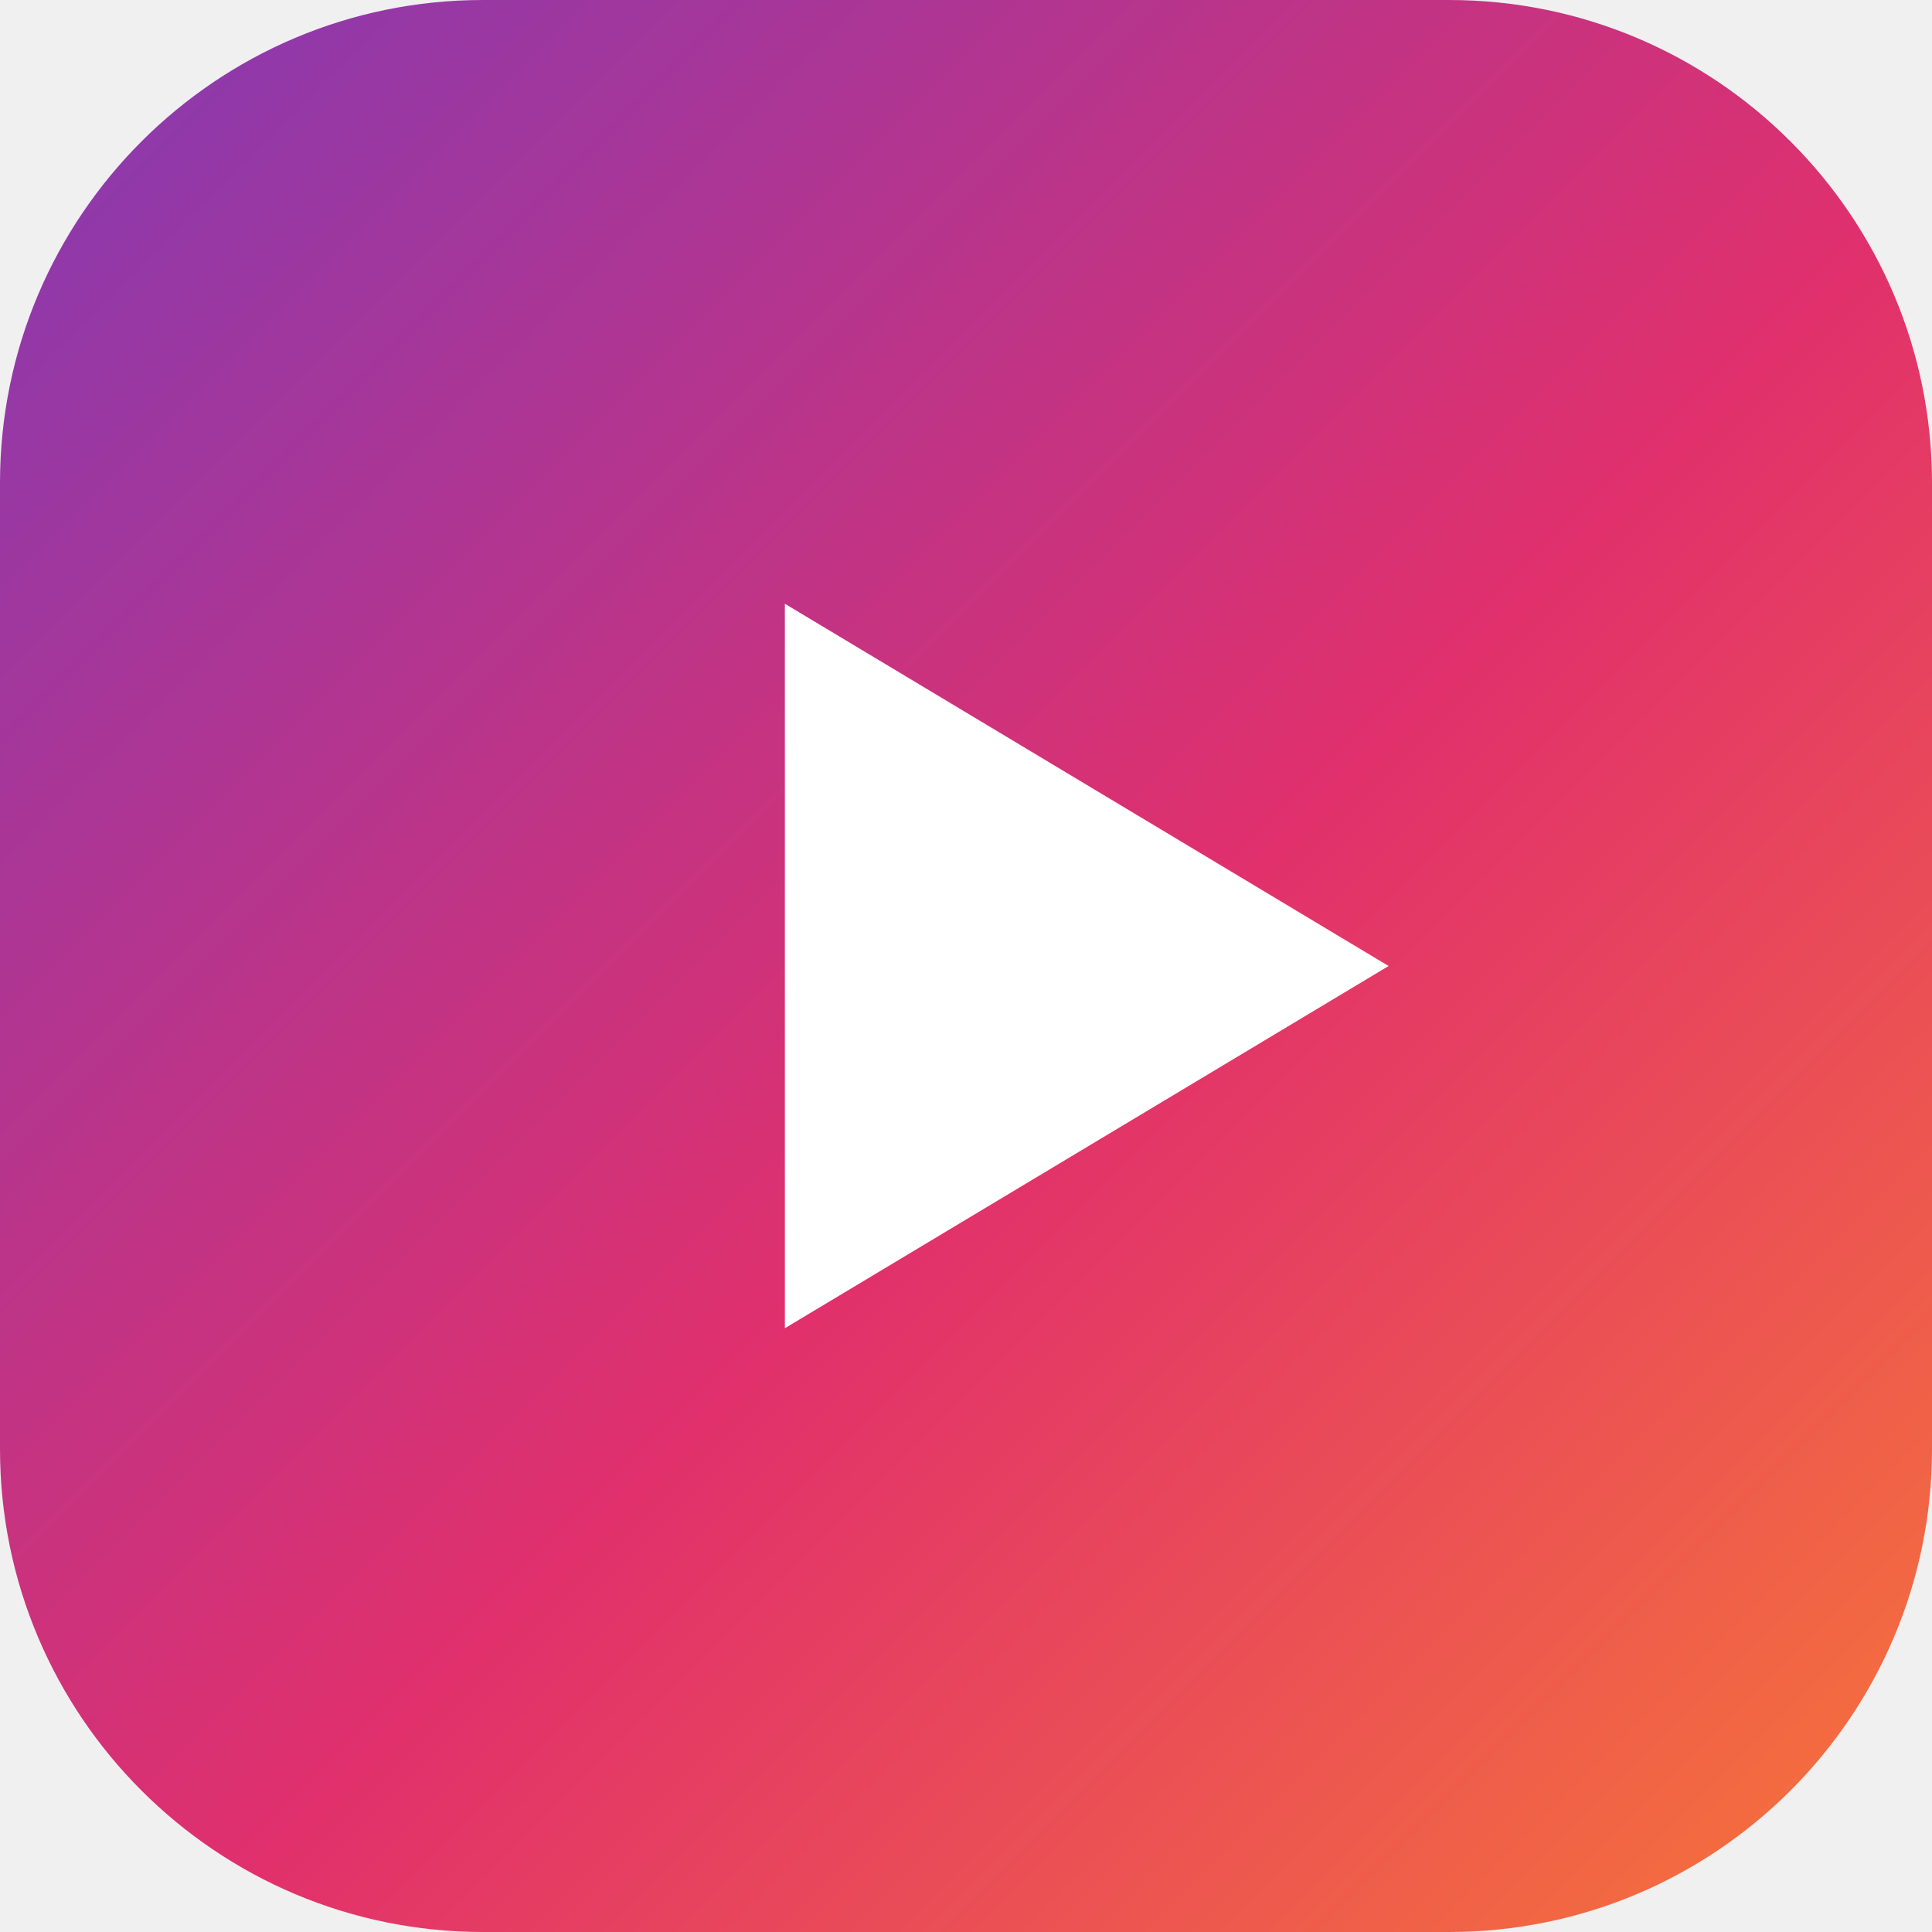
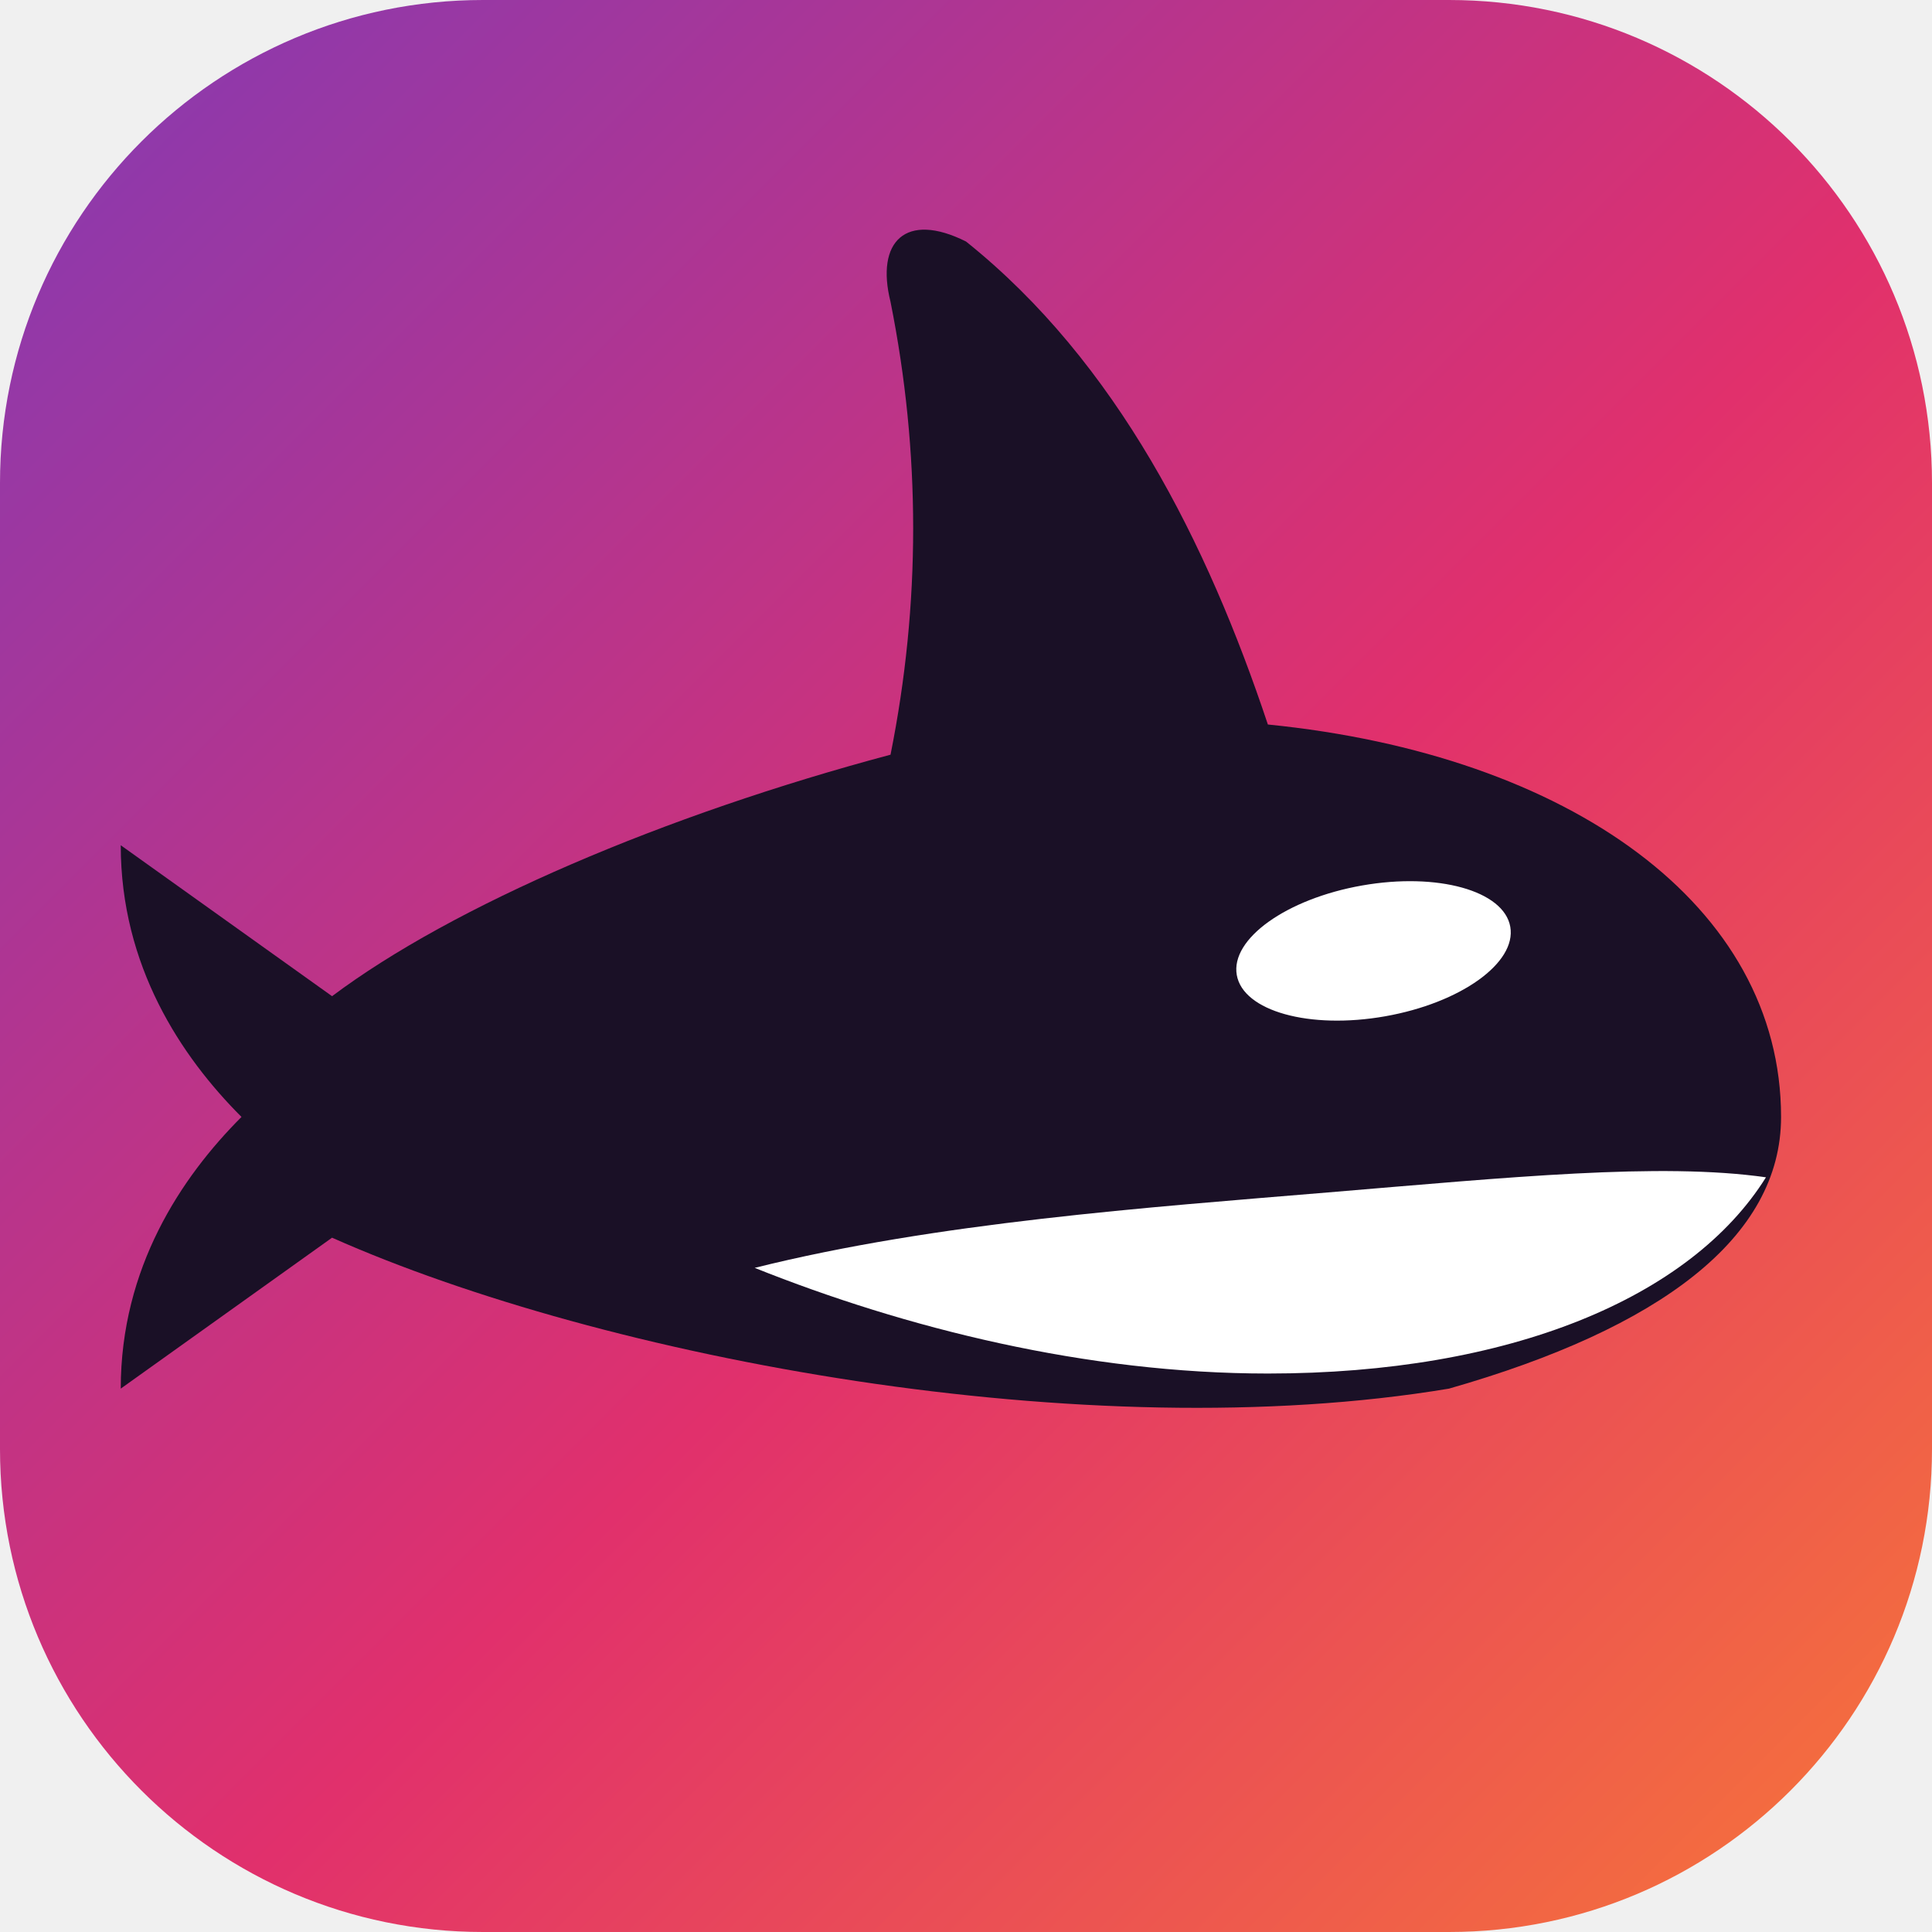
<svg xmlns="http://www.w3.org/2000/svg" viewBox="0 0 64 64">
  <defs>
    <linearGradient id="g" x1="0" y1="0" x2="1" y2="1">
      <stop offset="0" stop-color="#833AB4" />
      <stop offset=".55" stop-color="#E1306C" />
      <stop offset="1" stop-color="#F77737" />
    </linearGradient>
  </defs>
  <rect width="64" height="64" rx="16" fill="url(#g)" />
-   <path d="M26 20v24l20-12z" fill="#fff" />
+   <path fill="#1A1026" d="M59 37C59 30 52 25 42 24C40 18 37 12 32 8C30 7 29 8 29.5 10C30.5 15 30.5 20 29.5 25C22 27 15 30 11 33L4 28C4 32 6 35 8 37C6 39 4 42 4 46L11 41C20 45 36 48 48 46C55 44 59 41 59 37Z" />
+   <ellipse cx="45.5" cy="31.5" rx="4.6" ry="2.2" transform="rotate(-10 45.5 31.5)" fill="#fff" />
+   <path fill="#fff" d="M58.5 39C56 43 50 45.5 42 45.5C36 45.5 30 44 25 42C31 40.5 38 40 44 39.5C50 39 55 38.5 58.5 39Z" />
</svg>
